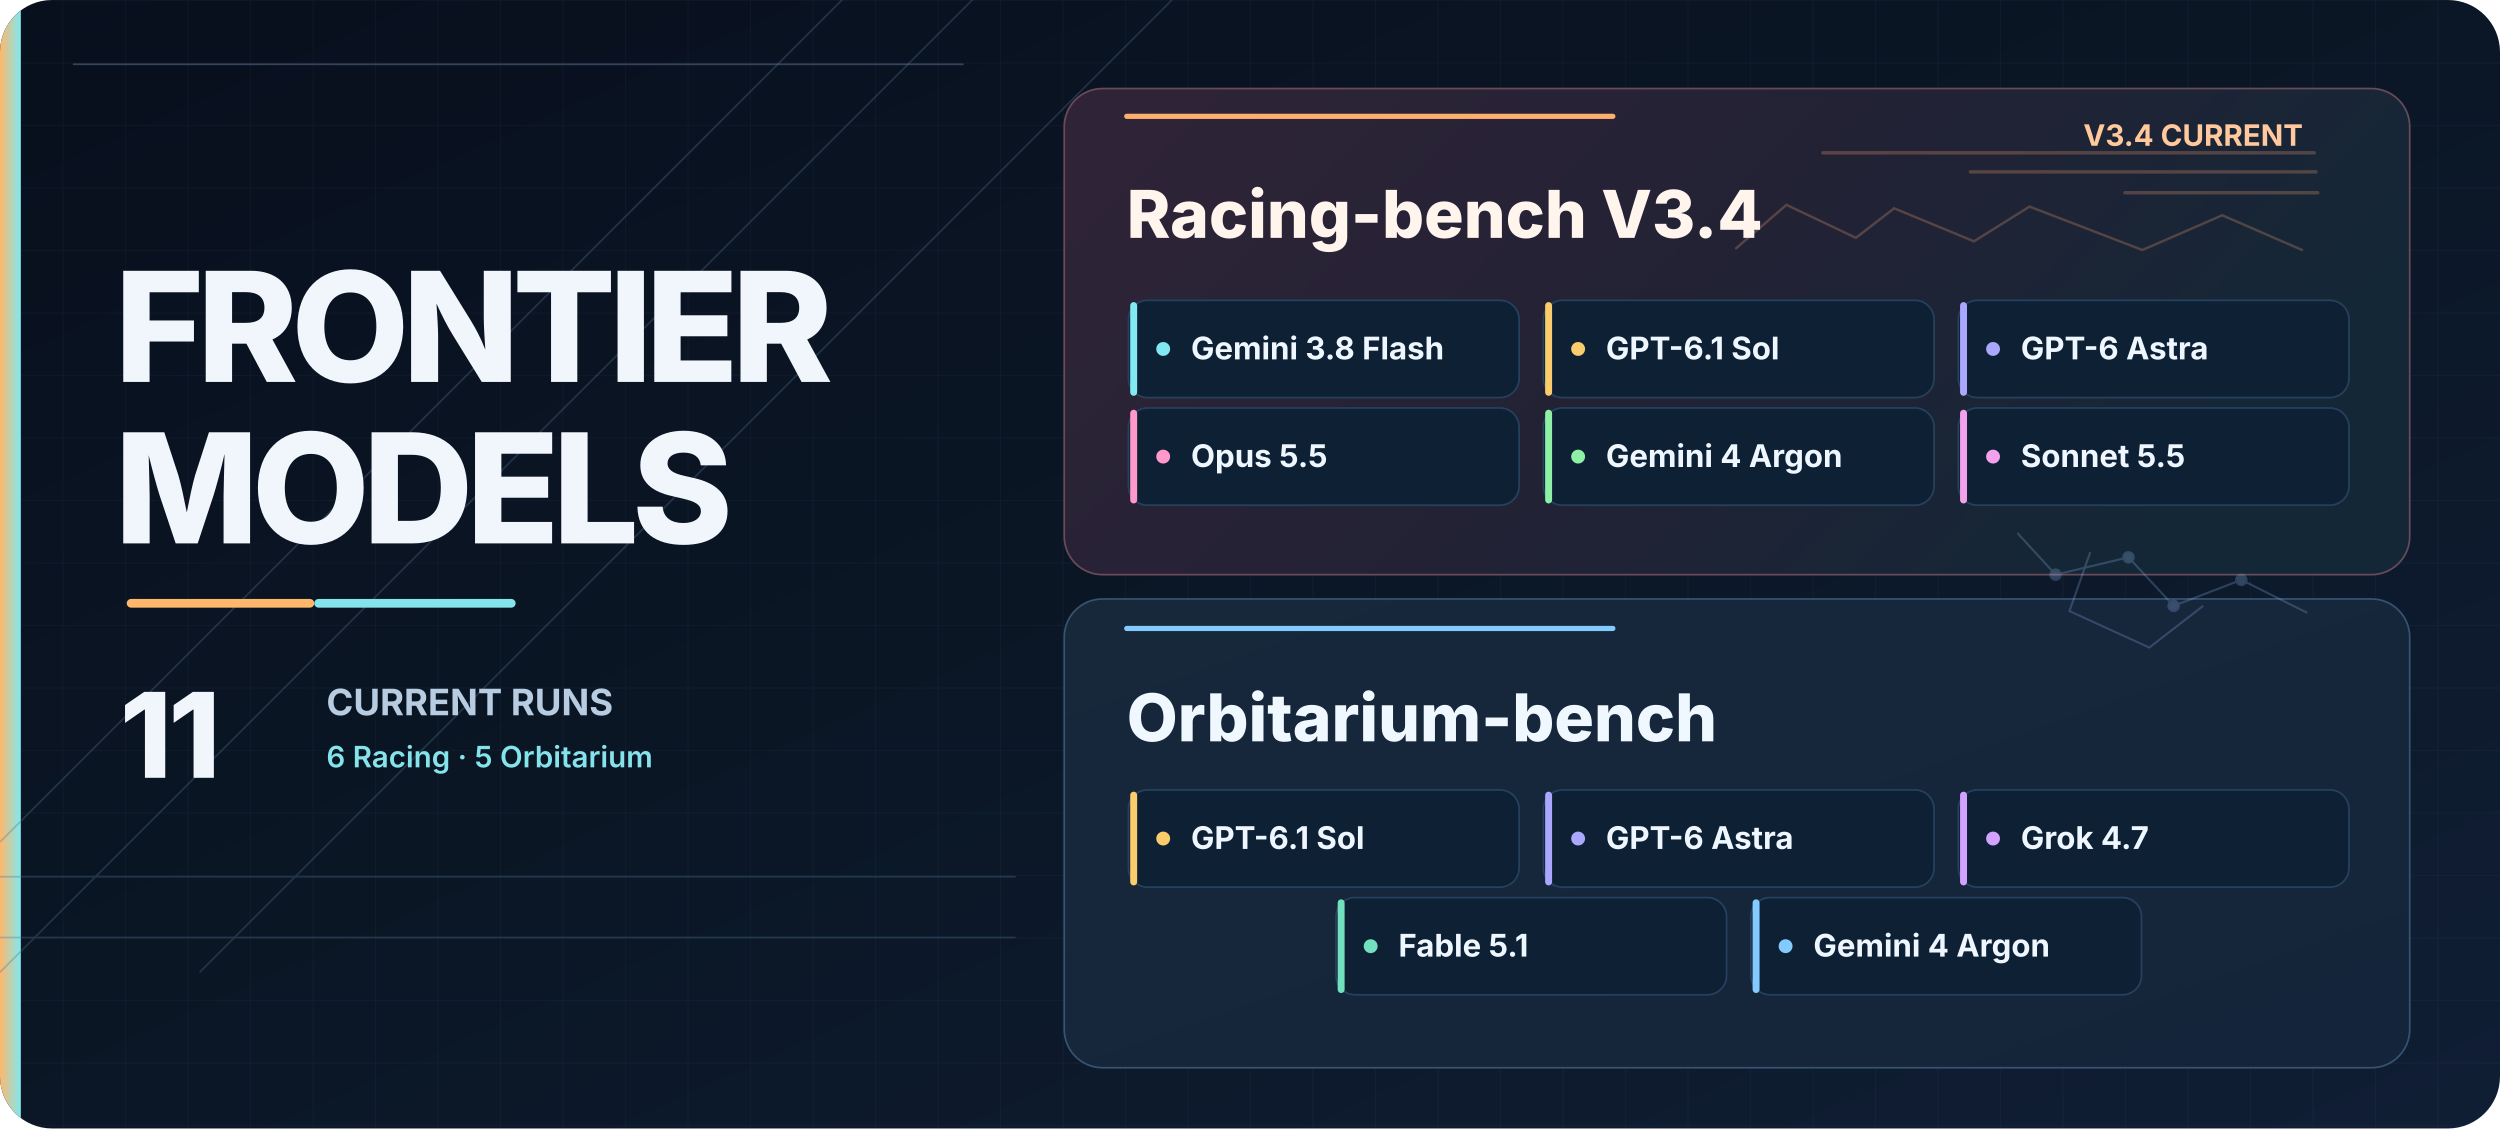
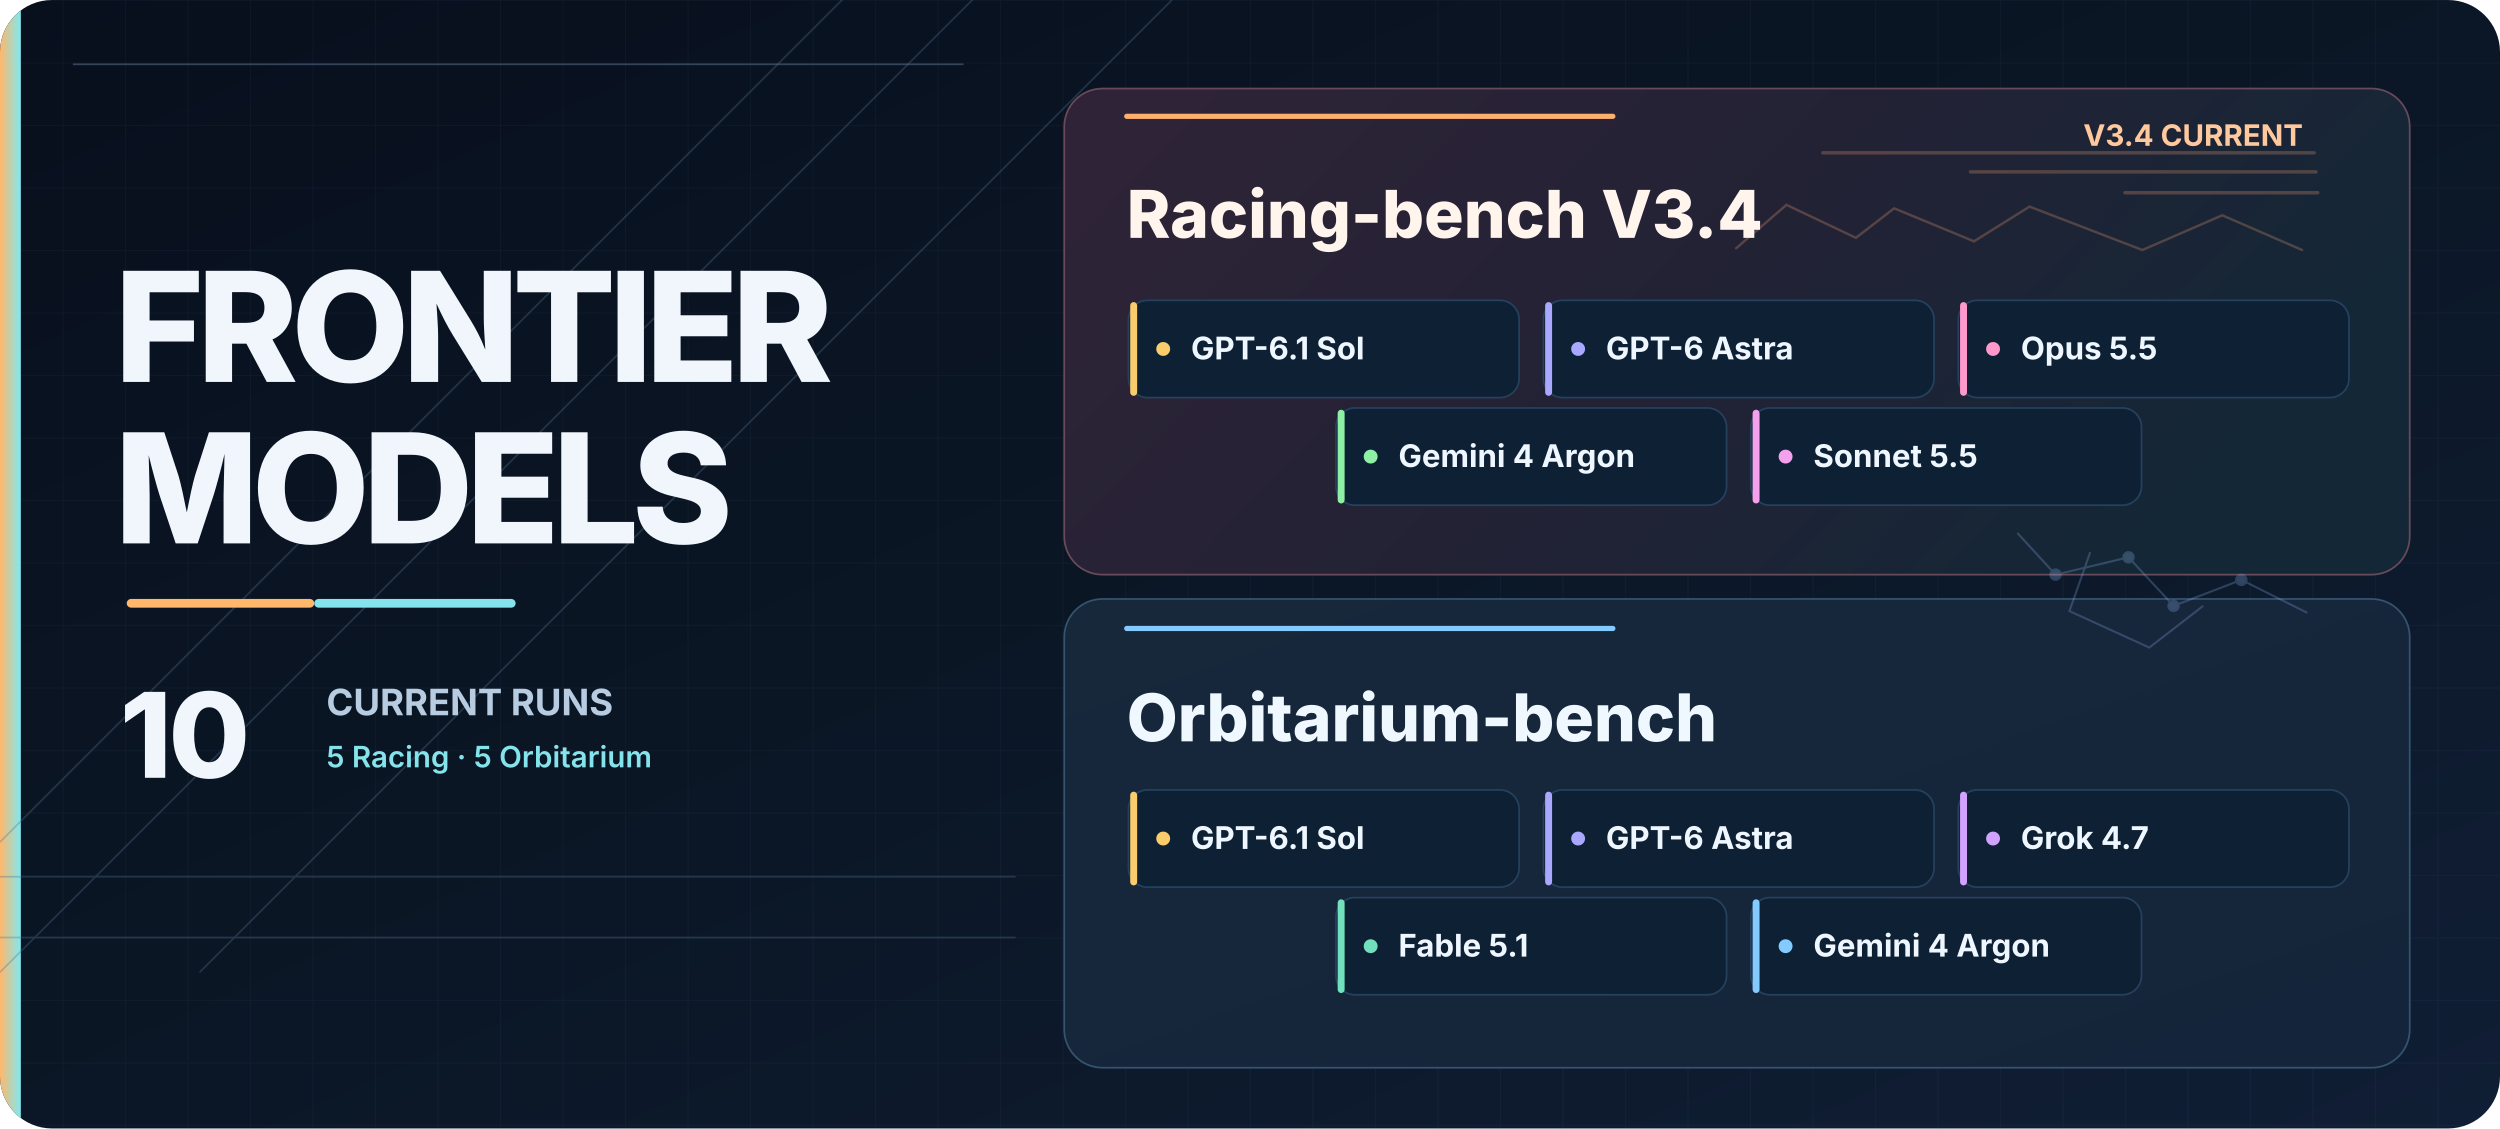
<svg xmlns="http://www.w3.org/2000/svg" viewBox="0 0 1440 650" role="img" aria-labelledby="title desc">
  <defs>
    <linearGradient id="base" x1="0" y1="0" x2="1" y2="1">
      <stop stop-color="#080f1d" />
      <stop offset=".52" stop-color="#0b1726" />
      <stop offset="1" stop-color="#101e35" />
    </linearGradient>
    <linearGradient id="race" x1="0" y1="0" x2="1" y2=".35">
      <stop stop-color="#302337" />
      <stop offset=".57" stop-color="#222235" />
      <stop offset="1" stop-color="#142737" />
    </linearGradient>
    <linearGradient id="orbit" x1="0" y1="0" x2="1" y2="1">
      <stop stop-color="#17283b" />
      <stop offset="1" stop-color="#14243a" />
    </linearGradient>
    <linearGradient id="rail" x1="0" y1="0" x2="1" y2="0">
      <stop stop-color="#ffb76b" />
      <stop offset="1" stop-color="#80e9f2" />
    </linearGradient>
    <pattern id="grid" width="36" height="36" patternUnits="userSpaceOnUse">
      <path d="M36 0H0V36" fill="none" stroke="#4b6386" stroke-opacity=".12" stroke-width=".8" />
    </pattern>
    <clipPath id="canvas">
      <rect width="1440" height="650" rx="30" />
    </clipPath>
  </defs>
  <g clip-path="url(#canvas)" font-family="Inter,Segoe UI,Arial,sans-serif">
    <rect width="1440" height="650" fill="url(#base)" />
    <rect width="1440" height="650" fill="url(#grid)" />
    <path d="M0 0H12V650H0Z" fill="url(#rail)" />
    <path d="M42 37H555" stroke="#33445b" stroke-width="1" />
    <g opacity=".34" stroke="#50708f" stroke-width="1" fill="none">
      <path d="M0 485L585 -100M0 560L605 -45M115 560L675 0" />
      <path d="M0 505H585M0 540H585" />
    </g>
    <text x="66" y="220" font-size="88" font-weight="800" letter-spacing="-4" fill="#f1f6fd">FRONTIER</text>
    <text x="66" y="313" font-size="88" font-weight="800" letter-spacing="-4" fill="#f1f6fd">MODELS</text>
    <rect x="73" y="345" width="108" height="5" rx="2.5" fill="#ffb76b" />
    <rect x="181" y="345" width="116" height="5" rx="2.5" fill="#85e4eb" />
-     <g data-role="current-run-count" aria-label="11 current runs: 6 Racing and 5 Orbitarium">
-       <text x="69" y="448" font-size="68" font-weight="800" letter-spacing="-2" fill="#f1f6fd">11</text>
+     <g data-role="current-run-count" aria-label="10 current runs: 5 Racing and 5 Orbitarium">
+       <text x="69" y="448" font-size="68" font-weight="800" letter-spacing="-2" fill="#f1f6fd">10</text>
      <text x="188" y="412" font-size="21" font-weight="700" fill="#b7cbe1">CURRENT RUNS</text>
-       <text x="188" y="442" font-size="17" font-weight="600" fill="#85e4eb">6 Racing · 5 Orbitarium</text>
+       <text x="188" y="442" font-size="17" font-weight="600" fill="#85e4eb">5 Racing · 5 Orbitarium</text>
    </g>
    <g data-benchmark="racing">
      <rect x="613" y="51" width="775" height="280" rx="22" fill="url(#race)" stroke="#7d5565" stroke-opacity=".8" />
      <path d="M649 67H929" stroke="#fdaf6d" stroke-width="3" stroke-linecap="round" />
      <text x="1200" y="84" font-size="17" font-weight="700" fill="#ffc99d">V3.4 CURRENT</text>
      <g stroke="#ec9b70" fill="none" stroke-linecap="round" opacity=".27">
        <path d="M1050 88h283M1135 99h199M1224 111h111" stroke-width="2" />
        <path d="M1000 143l29 -25 40 19 22 -17 46 19 32 -20 65 25 46 -20 46 20" stroke-width="1.4" />
      </g>
      <text x="649" y="137" font-size="38" font-weight="800" fill="#fff5ed">Racing-bench V3.4</text>
-       <g data-role="run" data-benchmark="racing" data-model="gemini-3.8-v3.4">
+       <g data-role="run" data-benchmark="racing" data-model="gpt-6.1-sol-v3.4">
        <rect x="650" y="173" width="225" height="56" rx="11" fill="#0e2034" stroke="#25415d" />
-         <rect x="651" y="174" width="4" height="54" rx="2" fill="#80e9f2" />
-         <circle cx="670" cy="201" r="4" fill="#80e9f2" />
-         <text x="686" y="207" font-size="18" font-weight="650" fill="#eef6ff">Gemini 3.8 Flash</text>
-       </g>
-       <g data-role="run" data-benchmark="racing" data-model="gpt-6.1-sol-v3.4">
-         <rect x="889" y="173" width="225" height="56" rx="11" fill="#0e2034" stroke="#25415d" />
-         <rect x="890" y="174" width="4" height="54" rx="2" fill="#facc6b" />
-         <circle cx="909" cy="201" r="4" fill="#facc6b" />
-         <text x="925" y="207" font-size="18" font-weight="650" fill="#eef6ff">GPT-6.1 Sol</text>
+         <rect x="651" y="174" width="4" height="54" rx="2" fill="#facc6b" />
+         <circle cx="670" cy="201" r="4" fill="#facc6b" />
+         <text x="686" y="207" font-size="18" font-weight="650" fill="#eef6ff">GPT-6.1 Sol</text>
      </g>
      <g data-role="run" data-benchmark="racing" data-model="gpt-6-astra-v3.4">
-         <rect x="1128" y="173" width="225" height="56" rx="11" fill="#0e2034" stroke="#25415d" />
-         <rect x="1129" y="174" width="4" height="54" rx="2" fill="#aaa7ff" />
-         <circle cx="1148" cy="201" r="4" fill="#aaa7ff" />
-         <text x="1164" y="207" font-size="18" font-weight="650" fill="#eef6ff">GPT-6 Astra</text>
+         <rect x="889" y="173" width="225" height="56" rx="11" fill="#0e2034" stroke="#25415d" />
+         <rect x="890" y="174" width="4" height="54" rx="2" fill="#aaa7ff" />
+         <circle cx="909" cy="201" r="4" fill="#aaa7ff" />
+         <text x="925" y="207" font-size="18" font-weight="650" fill="#eef6ff">GPT-6 Astra</text>
      </g>
      <g data-role="run" data-benchmark="racing" data-model="opus-5.5-v3.4">
-         <rect x="650" y="235" width="225" height="56" rx="11" fill="#0e2034" stroke="#25415d" />
-         <rect x="651" y="236" width="4" height="54" rx="2" fill="#ff99cc" />
-         <circle cx="670" cy="263" r="4" fill="#ff99cc" />
-         <text x="686" y="269" font-size="18" font-weight="650" fill="#eef6ff">Opus 5.5</text>
+         <rect x="1128" y="173" width="225" height="56" rx="11" fill="#0e2034" stroke="#25415d" />
+         <rect x="1129" y="174" width="4" height="54" rx="2" fill="#ff99cc" />
+         <circle cx="1148" cy="201" r="4" fill="#ff99cc" />
+         <text x="1164" y="207" font-size="18" font-weight="650" fill="#eef6ff">Opus 5.5</text>
      </g>
      <g data-role="run" data-benchmark="racing" data-model="gemini-4-argon-v3.4">
-         <rect x="889" y="235" width="225" height="56" rx="11" fill="#0e2034" stroke="#25415d" />
-         <rect x="890" y="236" width="4" height="54" rx="2" fill="#8df0a4" />
-         <circle cx="909" cy="263" r="4" fill="#8df0a4" />
-         <text x="925" y="269" font-size="18" font-weight="650" fill="#eef6ff">Gemini 4 Argon</text>
+         <rect x="769.5" y="235" width="225" height="56" rx="11" fill="#0e2034" stroke="#25415d" />
+         <rect x="770.5" y="236" width="4" height="54" rx="2" fill="#8df0a4" />
+         <circle cx="789.5" cy="263" r="4" fill="#8df0a4" />
+         <text x="805.5" y="269" font-size="18" font-weight="650" fill="#eef6ff">Gemini 4 Argon</text>
      </g>
      <g data-role="run" data-benchmark="racing" data-model="sonnet-5.5-v3.4">
-         <rect x="1128" y="235" width="225" height="56" rx="11" fill="#0e2034" stroke="#25415d" />
-         <rect x="1129" y="236" width="4" height="54" rx="2" fill="#f4a1ed" />
-         <circle cx="1148" cy="263" r="4" fill="#f4a1ed" />
-         <text x="1164" y="269" font-size="18" font-weight="650" fill="#eef6ff">Sonnet 5.5</text>
+         <rect x="1008.5" y="235" width="225" height="56" rx="11" fill="#0e2034" stroke="#25415d" />
+         <rect x="1009.5" y="236" width="4" height="54" rx="2" fill="#f4a1ed" />
+         <circle cx="1028.5" cy="263" r="4" fill="#f4a1ed" />
+         <text x="1044.5" y="269" font-size="18" font-weight="650" fill="#eef6ff">Sonnet 5.5</text>
      </g>
    </g>
    <g data-benchmark="orbitarium">
      <rect x="613" y="345" width="775" height="270" rx="22" fill="url(#orbit)" stroke="#3e617f" stroke-opacity=".8" />
      <path d="M649 362H929" stroke="#83caff" stroke-width="3" stroke-linecap="round" />
      <g opacity=".25" fill="none" stroke="#8eb6f0" stroke-width="1.2">
        <path d="M1162 307l22 24 42 -10 26 28 39 -15 38 19" />
        <path d="M1204 318l-12 34 46 21 31 -24" />
        <circle cx="1184" cy="331" r="3" fill="#9fc9ff" />
        <circle cx="1226" cy="321" r="3" fill="#9fc9ff" />
        <circle cx="1252" cy="349" r="3" fill="#9fc9ff" />
        <circle cx="1291" cy="334" r="3" fill="#9fc9ff" />
      </g>
      <text x="649" y="427" font-size="38" font-weight="800" fill="#f0f8ff">Orbitarium-bench</text>
      <g data-role="run" data-benchmark="orbitarium" data-model="gpt-6.1-sol-source">
        <rect x="650" y="455" width="225" height="56" rx="11" fill="#0e2034" stroke="#25415d" />
        <rect x="651" y="456" width="4" height="54" rx="2" fill="#facc6b" />
        <circle cx="670" cy="483" r="4" fill="#facc6b" />
        <text x="686" y="489" font-size="18" font-weight="650" fill="#eef6ff">GPT-6.1 Sol</text>
      </g>
      <g data-role="run" data-benchmark="orbitarium" data-model="gpt-6-astra-max-frontier-v2">
        <rect x="889" y="455" width="225" height="56" rx="11" fill="#0e2034" stroke="#25415d" />
        <rect x="890" y="456" width="4" height="54" rx="2" fill="#aaa7ff" />
        <circle cx="909" cy="483" r="4" fill="#aaa7ff" />
        <text x="925" y="489" font-size="18" font-weight="650" fill="#eef6ff">GPT-6 Astra</text>
      </g>
      <g data-role="run" data-benchmark="orbitarium" data-model="grok-4.7-solar-source">
        <rect x="1128" y="455" width="225" height="56" rx="11" fill="#0e2034" stroke="#25415d" />
        <rect x="1129" y="456" width="4" height="54" rx="2" fill="#d2a2ff" />
        <circle cx="1148" cy="483" r="4" fill="#d2a2ff" />
        <text x="1164" y="489" font-size="18" font-weight="650" fill="#eef6ff">Grok 4.7</text>
      </g>
      <g data-role="run" data-benchmark="orbitarium" data-model="fable-5.1-frontier-v2">
        <rect x="769.5" y="517" width="225" height="56" rx="11" fill="#0e2034" stroke="#25415d" />
        <rect x="770.5" y="518" width="4" height="54" rx="2" fill="#72dfbd" />
        <circle cx="789.5" cy="545" r="4" fill="#72dfbd" />
        <text x="805.5" y="551" font-size="18" font-weight="650" fill="#eef6ff">Fable 5.1</text>
      </g>
      <g data-role="run" data-benchmark="orbitarium" data-model="gemini-4-argon-source">
        <rect x="1008.5" y="517" width="225" height="56" rx="11" fill="#0e2034" stroke="#25415d" />
        <rect x="1009.5" y="518" width="4" height="54" rx="2" fill="#83caff" />
        <circle cx="1028.5" cy="545" r="4" fill="#83caff" />
        <text x="1044.5" y="551" font-size="18" font-weight="650" fill="#eef6ff">Gemini 4 Argon</text>
      </g>
    </g>
  </g>
</svg>
